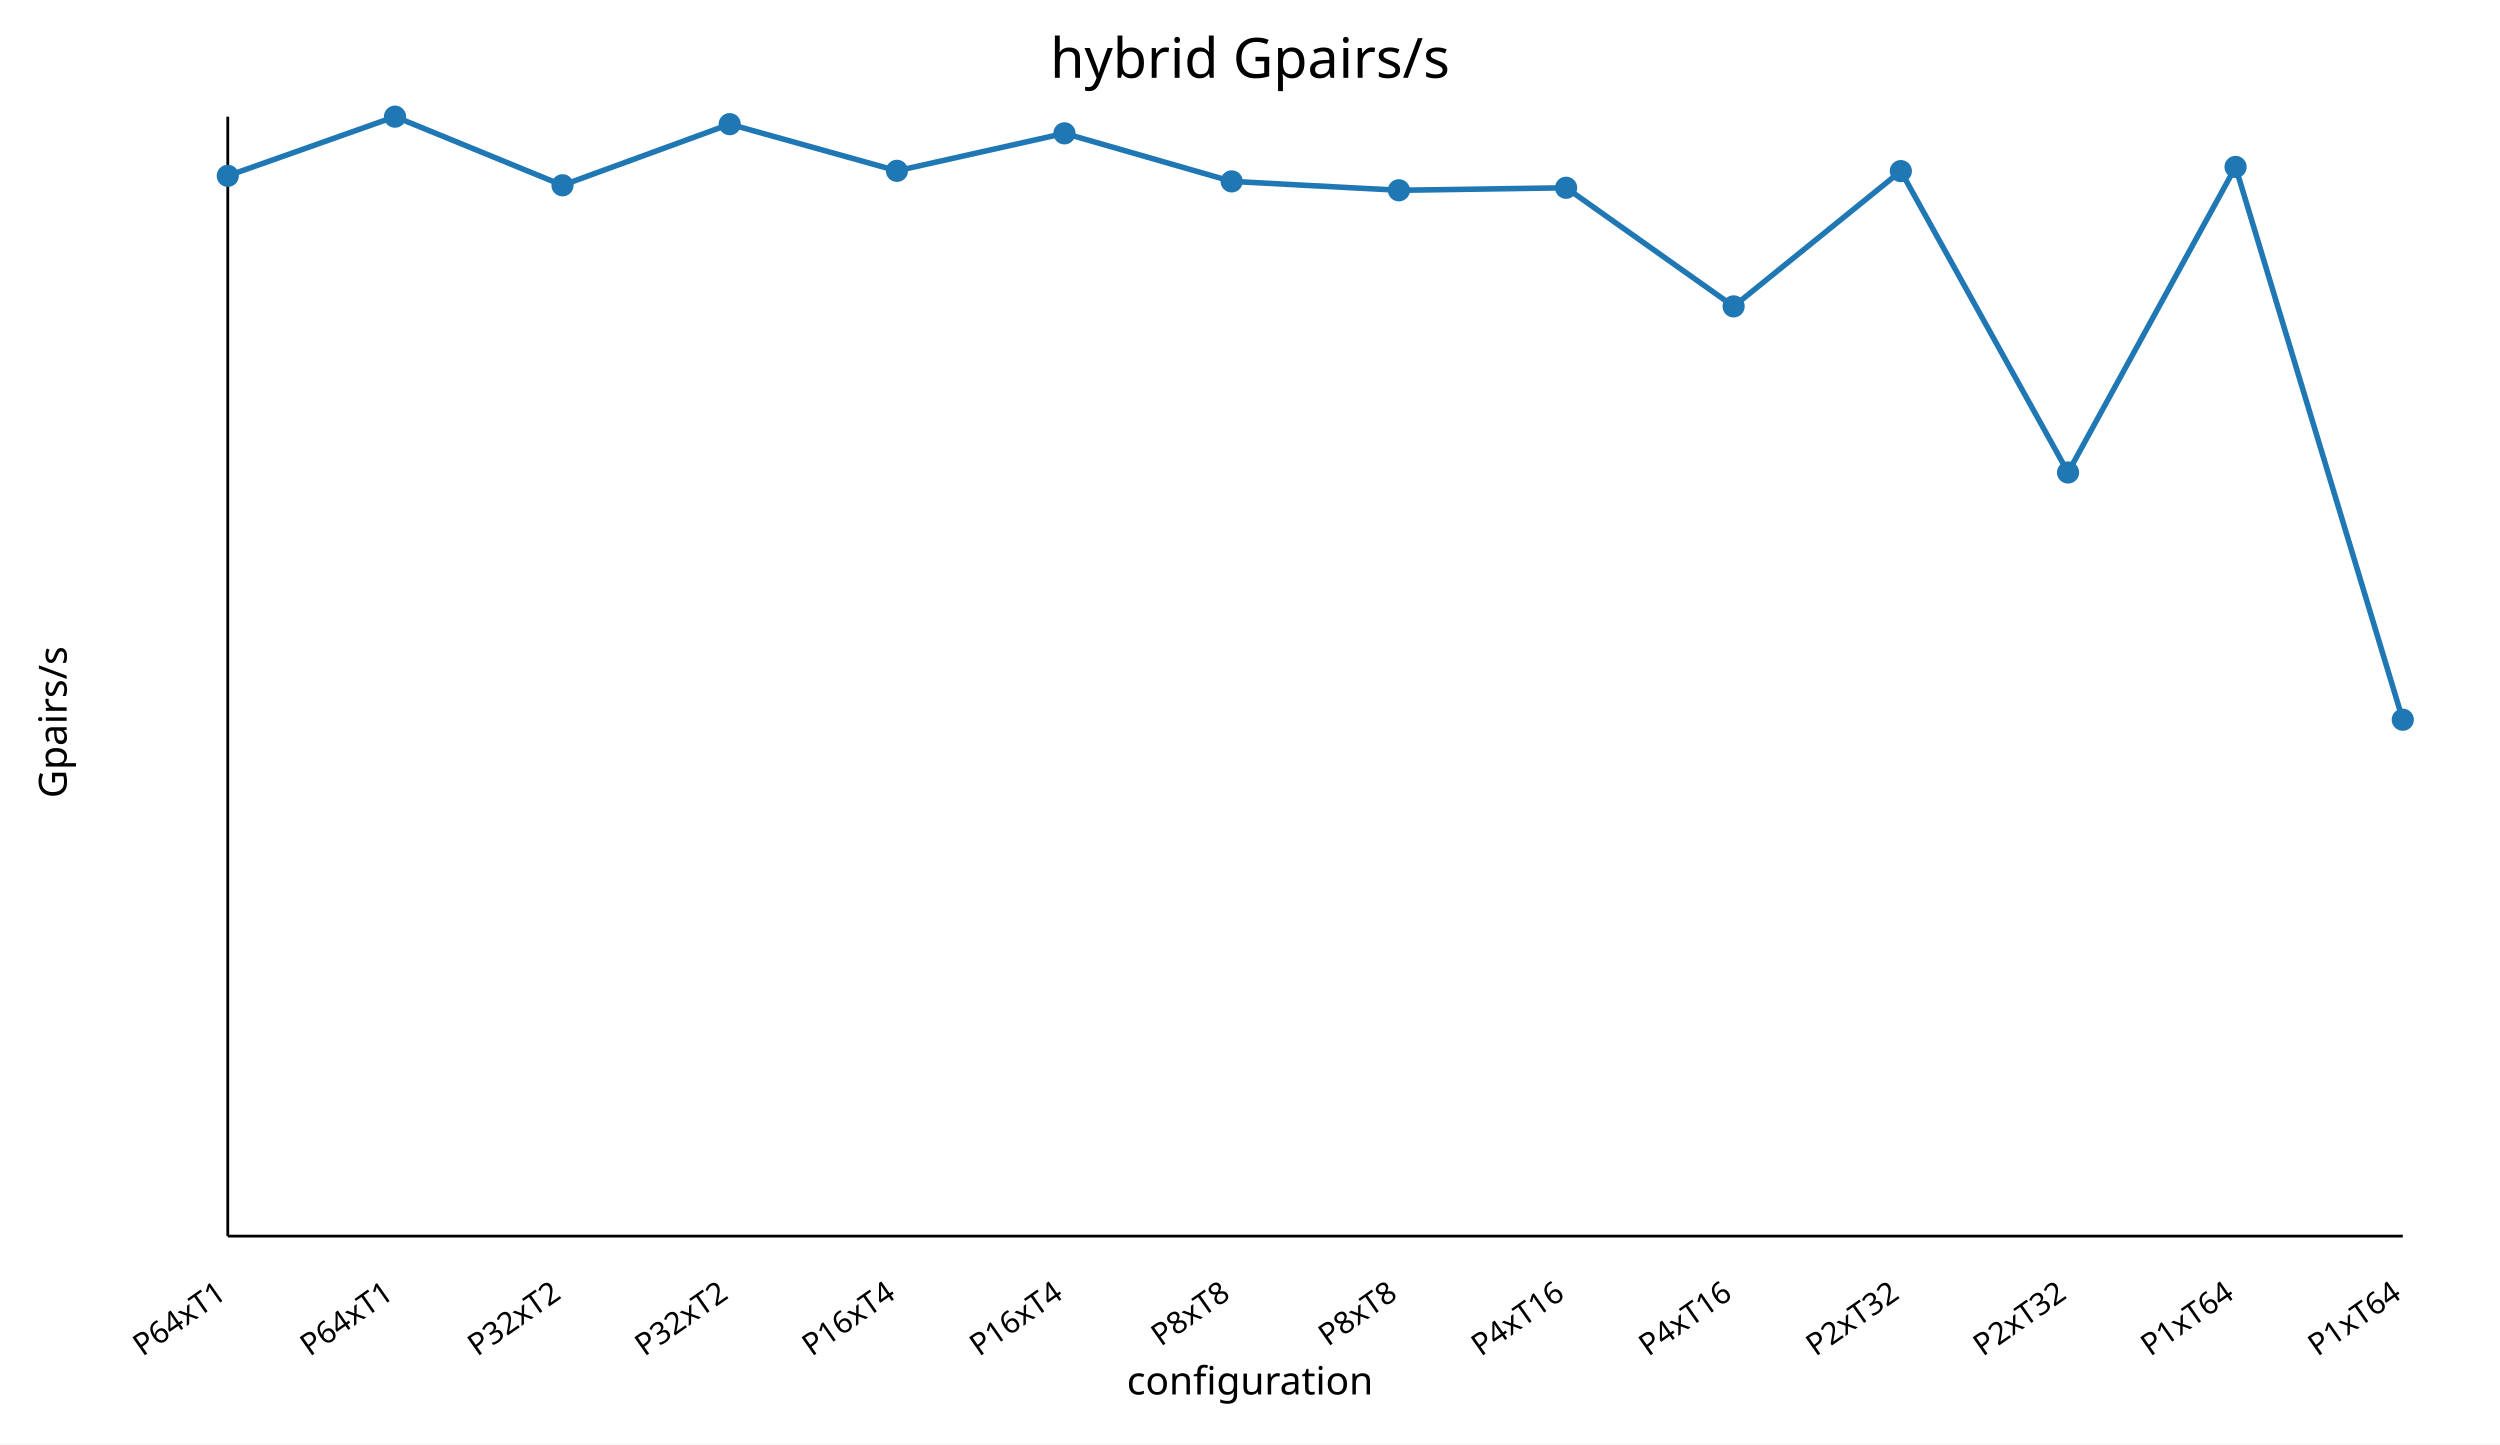
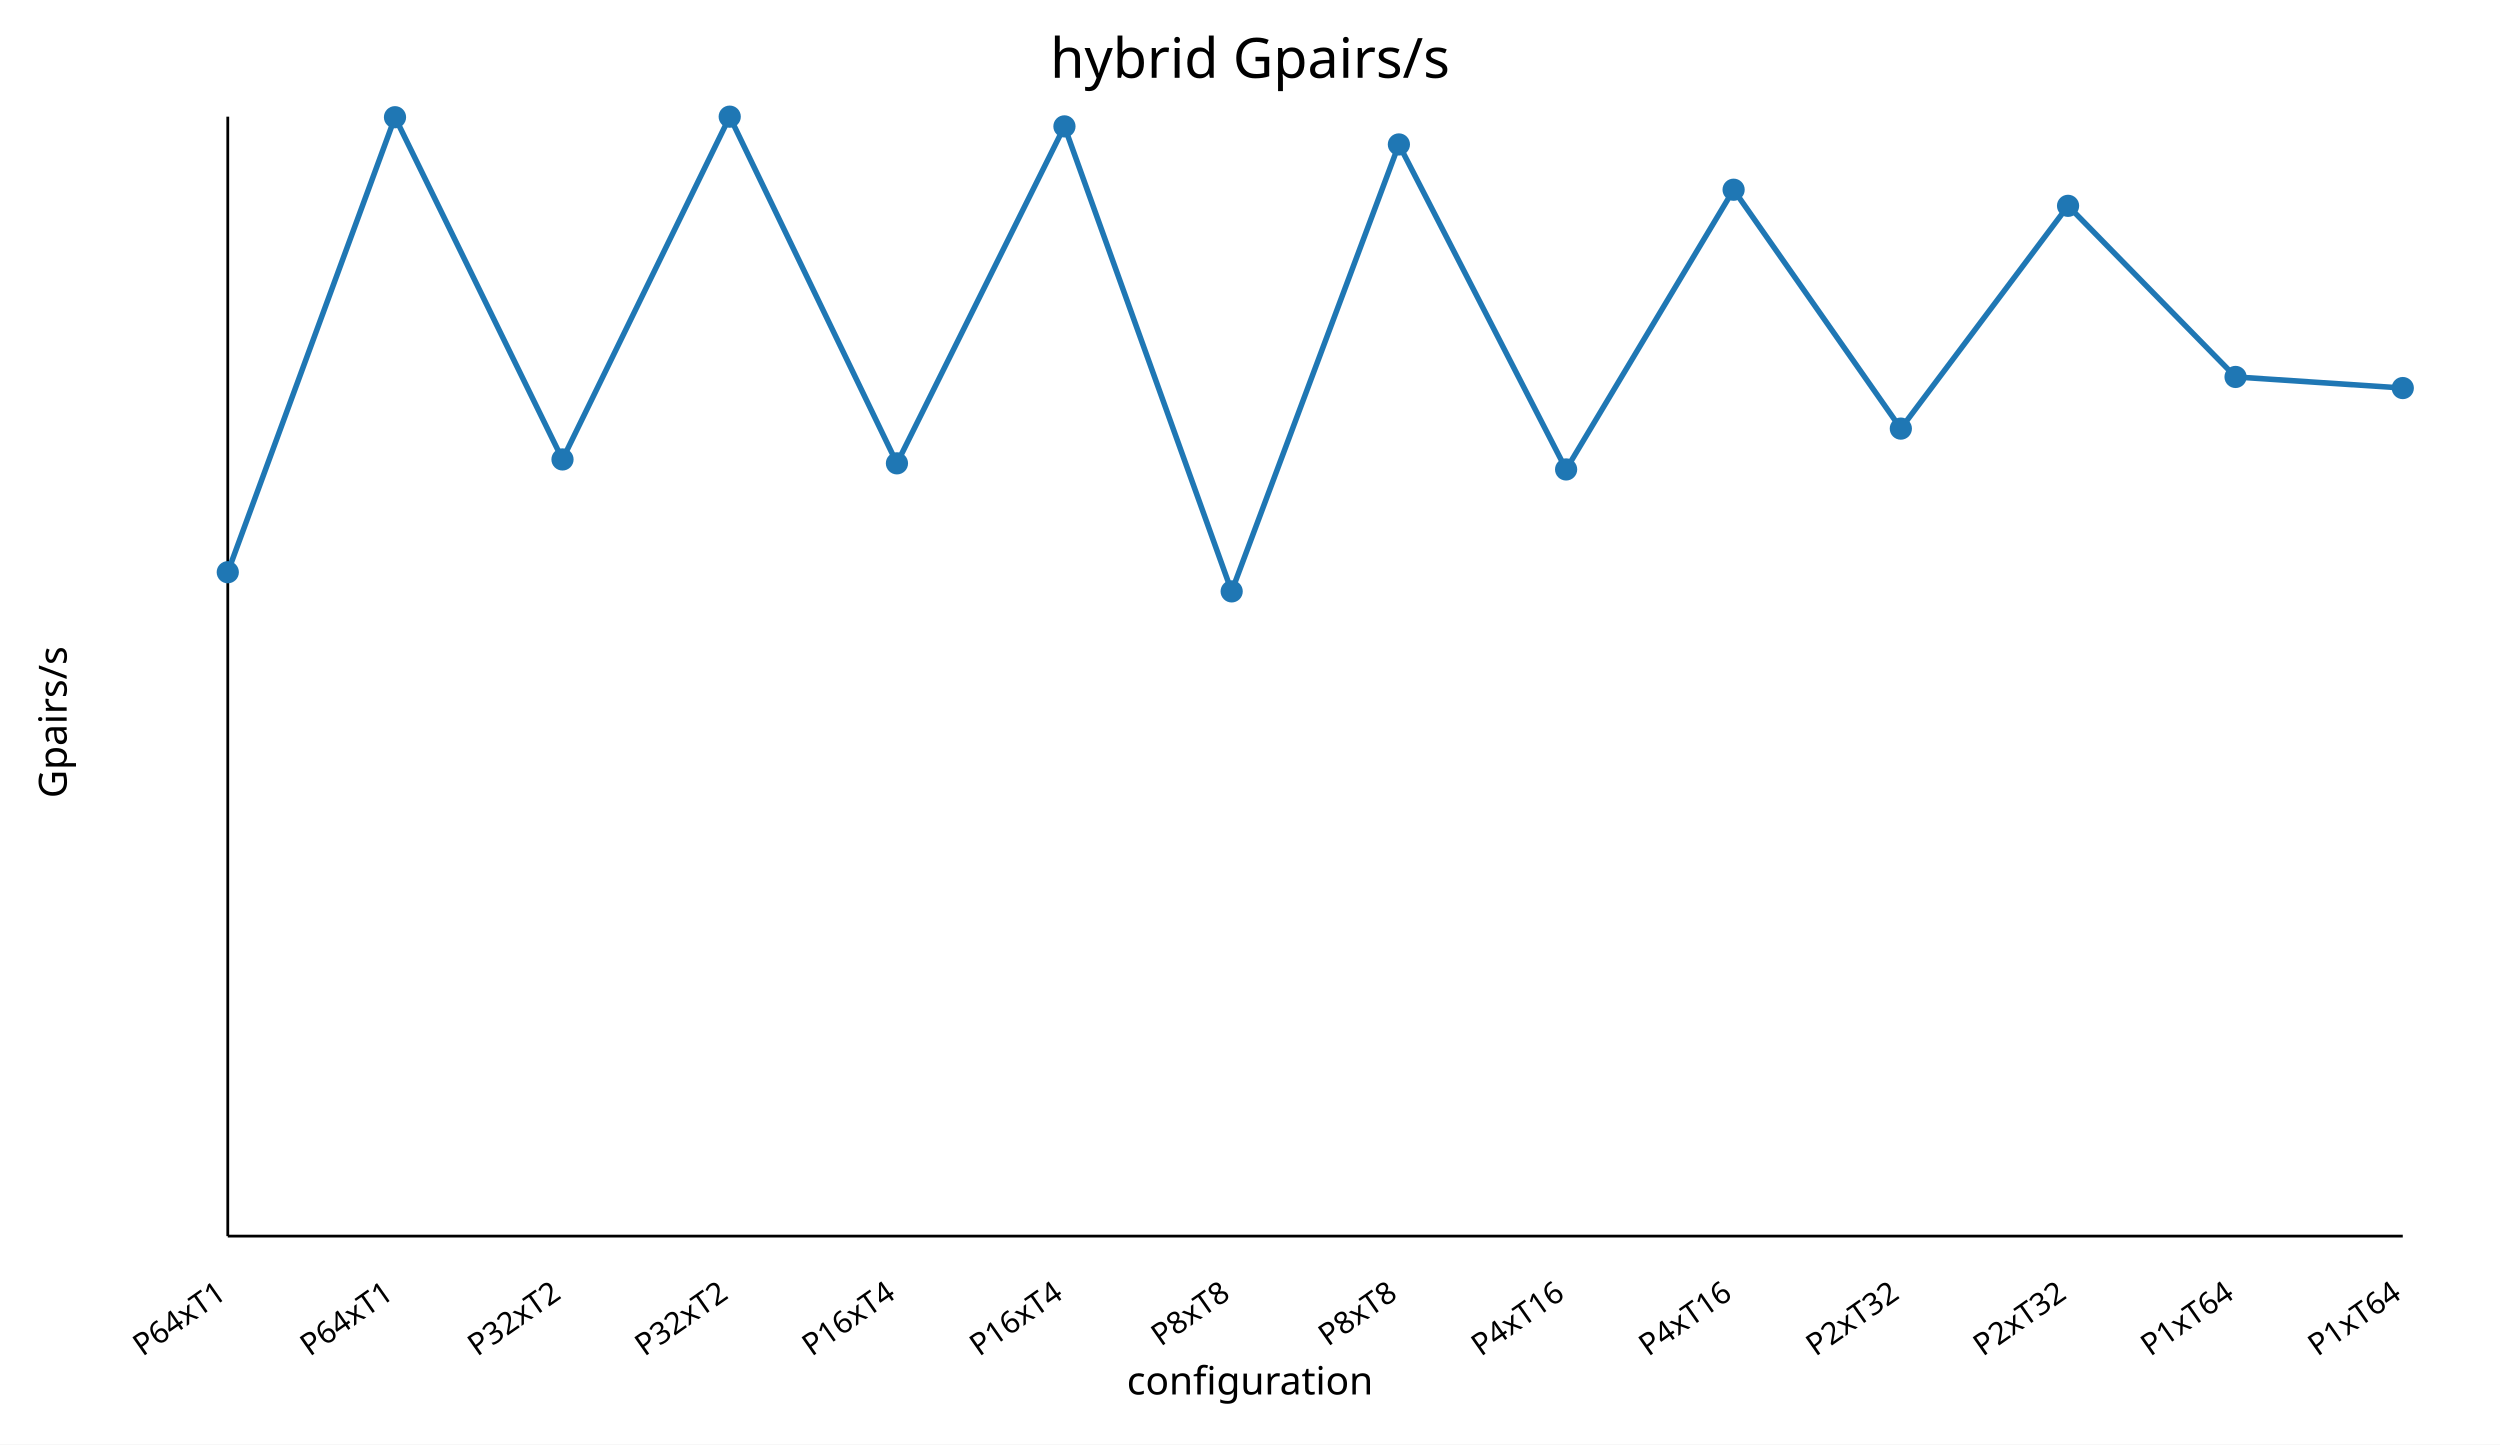
<svg xmlns="http://www.w3.org/2000/svg" width="900" height="520" viewBox="0 0 900 520">
  <rect width="100%" height="100%" fill="white" />
  <text x="450.0" y="28" text-anchor="middle" font-family="sans-serif" font-size="20">hybrid Gpairs/s</text>
  <line x1="82" y1="445" x2="865" y2="445" stroke="black" />
  <line x1="82" y1="42" x2="82" y2="445" stroke="black" />
  <text x="450.0" y="502" text-anchor="middle" font-family="sans-serif" font-size="14">configuration</text>
  <text transform="translate(24,260.0) rotate(-90)" text-anchor="middle" font-family="sans-serif" font-size="14">Gpairs/s</text>
-   <polyline points="82.0,63.3 142.2,42.0 202.5,66.7 262.7,44.7 322.9,61.5 383.2,48.0 443.4,65.3 503.6,68.5 563.8,67.6 624.1,110.3 684.3,61.6 744.5,170.1 804.8,60.1 865.0,259.1" fill="none" stroke="#1f77b4" stroke-width="2" />
-   <circle cx="82.0" cy="63.3" r="4" fill="#1f77b4" />
+   <polyline points="82.0,206.0 142.2,42.2 202.5,165.4 262.7,42.0 322.9,166.8 383.2,45.5 443.4,212.9 503.6,52.0 563.8,169.0 624.1,68.3 684.3,154.3 744.5,74.1 804.8,135.7 865.0,139.7" fill="none" stroke="#1f77b4" stroke-width="2" />
+   <circle cx="82.0" cy="206.0" r="4" fill="#1f77b4" />
  <text transform="translate(82.0,467) rotate(-35)" text-anchor="end" font-family="sans-serif" font-size="11">P64xT1</text>
-   <circle cx="142.2" cy="42.0" r="4" fill="#1f77b4" />
+   <circle cx="142.2" cy="42.2" r="4" fill="#1f77b4" />
  <text transform="translate(142.2,467) rotate(-35)" text-anchor="end" font-family="sans-serif" font-size="11">P64xT1</text>
-   <circle cx="202.5" cy="66.7" r="4" fill="#1f77b4" />
+   <circle cx="202.5" cy="165.4" r="4" fill="#1f77b4" />
  <text transform="translate(202.5,467) rotate(-35)" text-anchor="end" font-family="sans-serif" font-size="11">P32xT2</text>
-   <circle cx="262.7" cy="44.7" r="4" fill="#1f77b4" />
+   <circle cx="262.7" cy="42.0" r="4" fill="#1f77b4" />
  <text transform="translate(262.7,467) rotate(-35)" text-anchor="end" font-family="sans-serif" font-size="11">P32xT2</text>
-   <circle cx="322.9" cy="61.5" r="4" fill="#1f77b4" />
+   <circle cx="322.9" cy="166.8" r="4" fill="#1f77b4" />
  <text transform="translate(322.9,467) rotate(-35)" text-anchor="end" font-family="sans-serif" font-size="11">P16xT4</text>
-   <circle cx="383.2" cy="48.0" r="4" fill="#1f77b4" />
+   <circle cx="383.2" cy="45.5" r="4" fill="#1f77b4" />
  <text transform="translate(383.2,467) rotate(-35)" text-anchor="end" font-family="sans-serif" font-size="11">P16xT4</text>
-   <circle cx="443.4" cy="65.3" r="4" fill="#1f77b4" />
+   <circle cx="443.4" cy="212.9" r="4" fill="#1f77b4" />
  <text transform="translate(443.4,467) rotate(-35)" text-anchor="end" font-family="sans-serif" font-size="11">P8xT8</text>
-   <circle cx="503.6" cy="68.5" r="4" fill="#1f77b4" />
+   <circle cx="503.6" cy="52.0" r="4" fill="#1f77b4" />
  <text transform="translate(503.6,467) rotate(-35)" text-anchor="end" font-family="sans-serif" font-size="11">P8xT8</text>
-   <circle cx="563.8" cy="67.6" r="4" fill="#1f77b4" />
+   <circle cx="563.8" cy="169.0" r="4" fill="#1f77b4" />
  <text transform="translate(563.8,467) rotate(-35)" text-anchor="end" font-family="sans-serif" font-size="11">P4xT16</text>
-   <circle cx="624.1" cy="110.3" r="4" fill="#1f77b4" />
+   <circle cx="624.1" cy="68.3" r="4" fill="#1f77b4" />
  <text transform="translate(624.1,467) rotate(-35)" text-anchor="end" font-family="sans-serif" font-size="11">P4xT16</text>
-   <circle cx="684.3" cy="61.6" r="4" fill="#1f77b4" />
+   <circle cx="684.3" cy="154.3" r="4" fill="#1f77b4" />
  <text transform="translate(684.3,467) rotate(-35)" text-anchor="end" font-family="sans-serif" font-size="11">P2xT32</text>
-   <circle cx="744.5" cy="170.1" r="4" fill="#1f77b4" />
+   <circle cx="744.5" cy="74.1" r="4" fill="#1f77b4" />
  <text transform="translate(744.5,467) rotate(-35)" text-anchor="end" font-family="sans-serif" font-size="11">P2xT32</text>
-   <circle cx="804.8" cy="60.1" r="4" fill="#1f77b4" />
+   <circle cx="804.8" cy="135.7" r="4" fill="#1f77b4" />
  <text transform="translate(804.8,467) rotate(-35)" text-anchor="end" font-family="sans-serif" font-size="11">P1xT64</text>
-   <circle cx="865.0" cy="259.1" r="4" fill="#1f77b4" />
+   <circle cx="865.0" cy="139.7" r="4" fill="#1f77b4" />
  <text transform="translate(865.0,467) rotate(-35)" text-anchor="end" font-family="sans-serif" font-size="11">P1xT64</text>
</svg>
